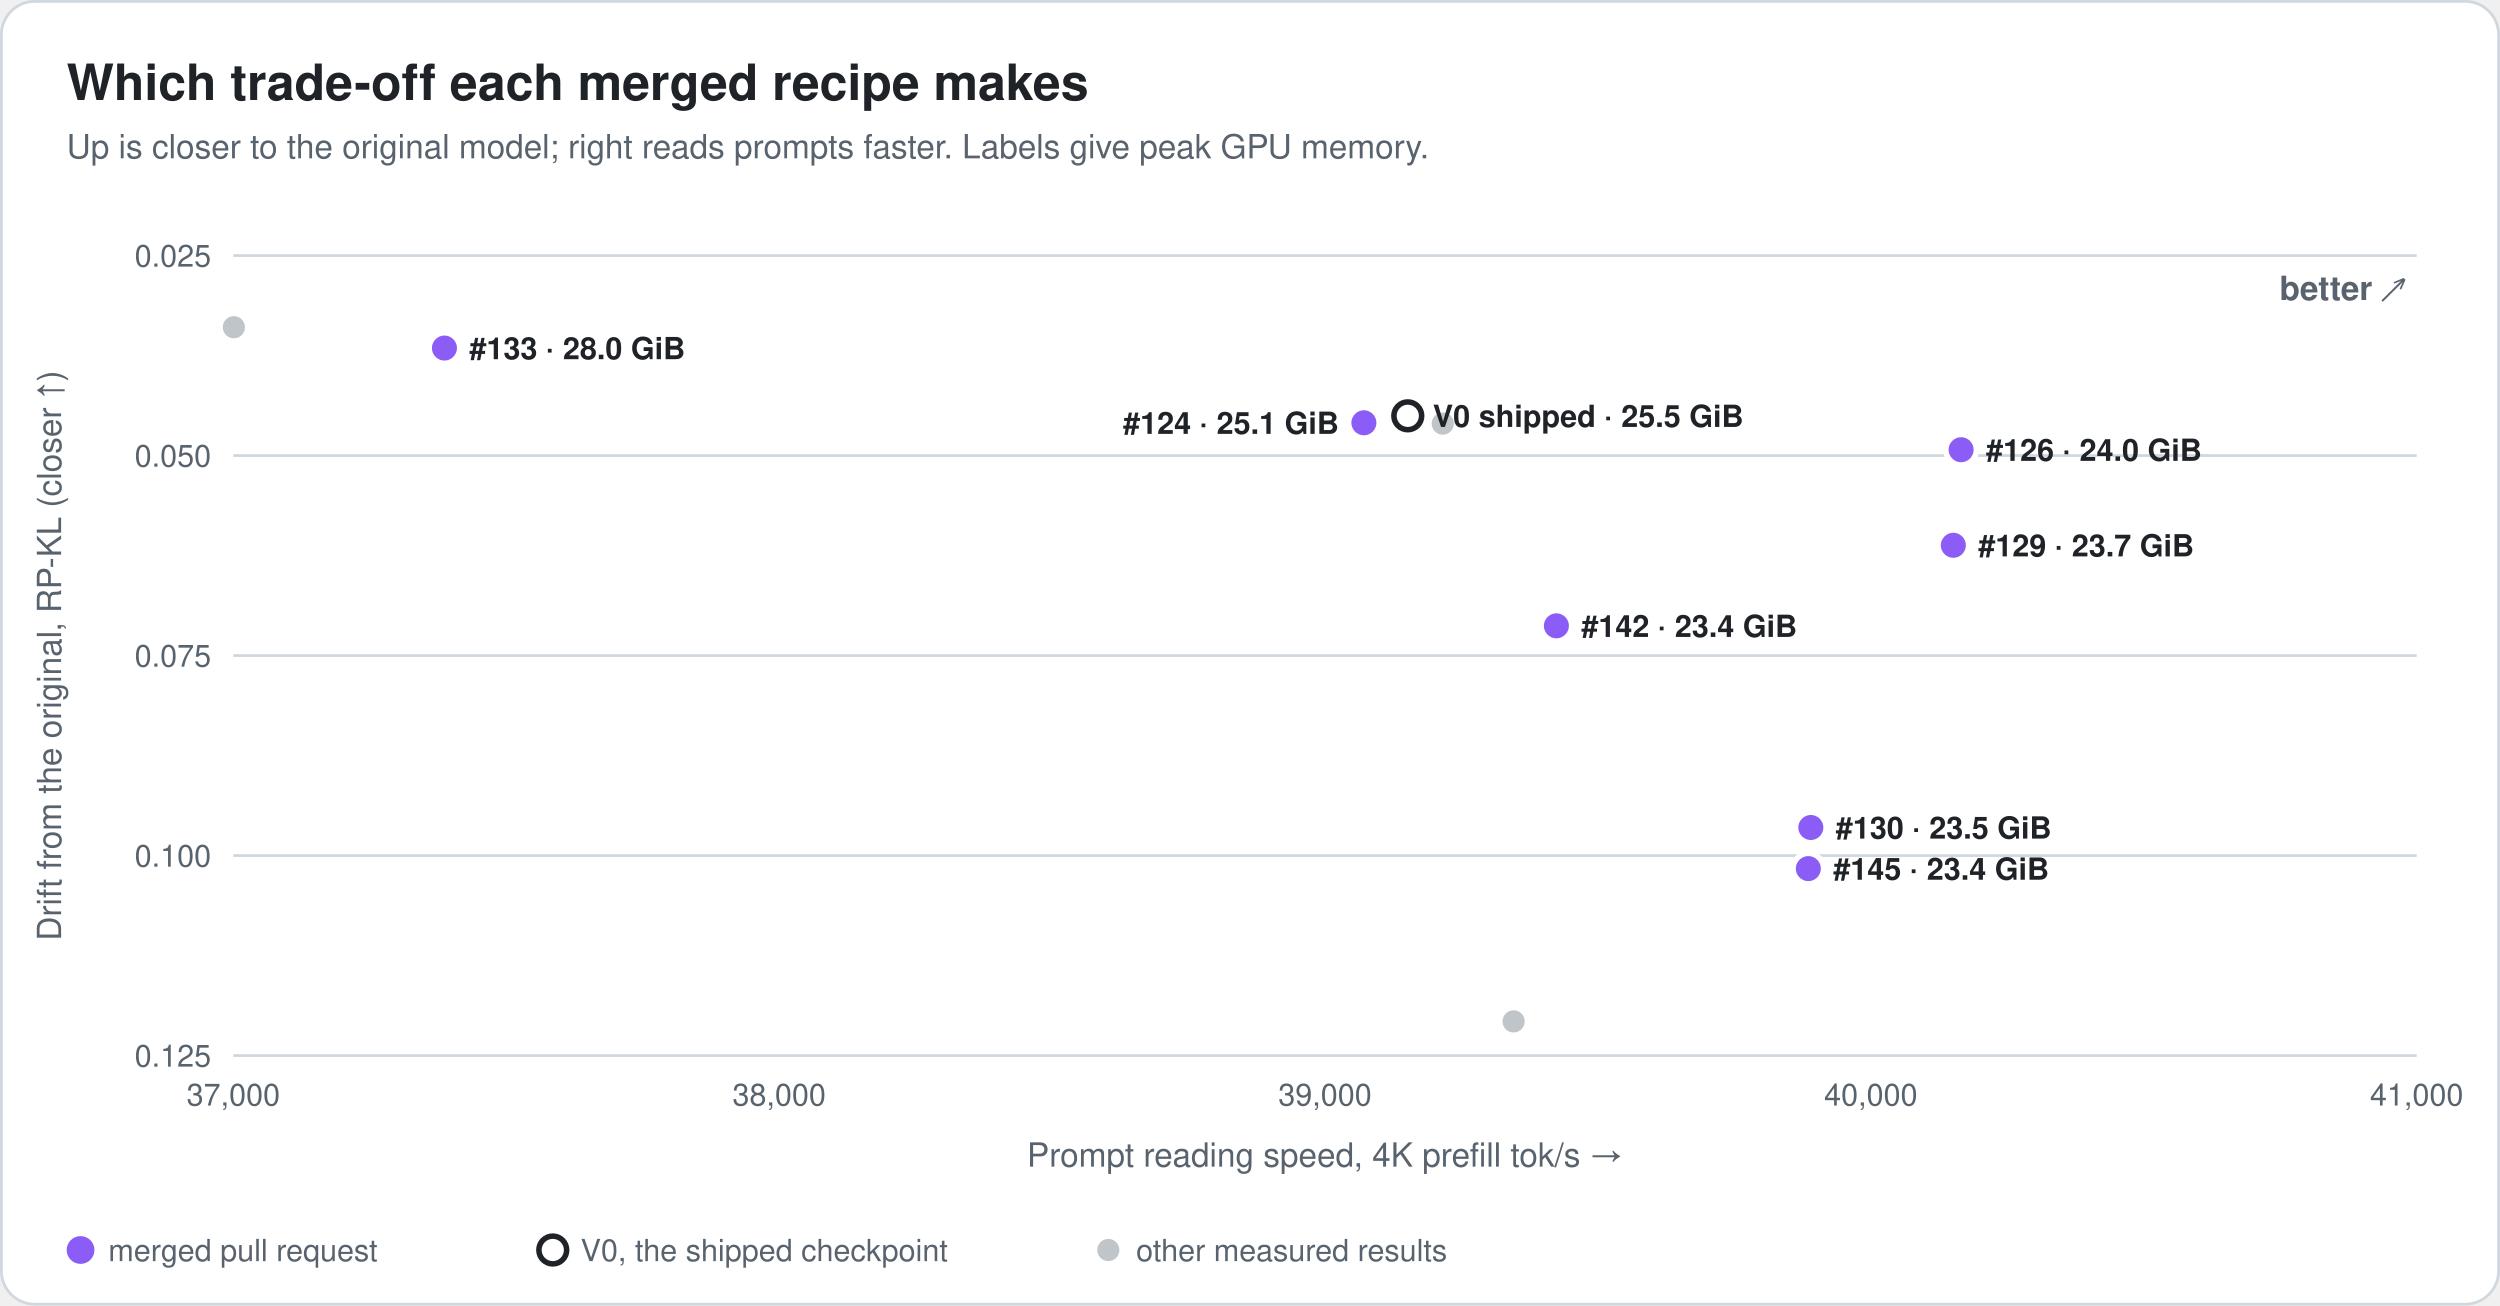
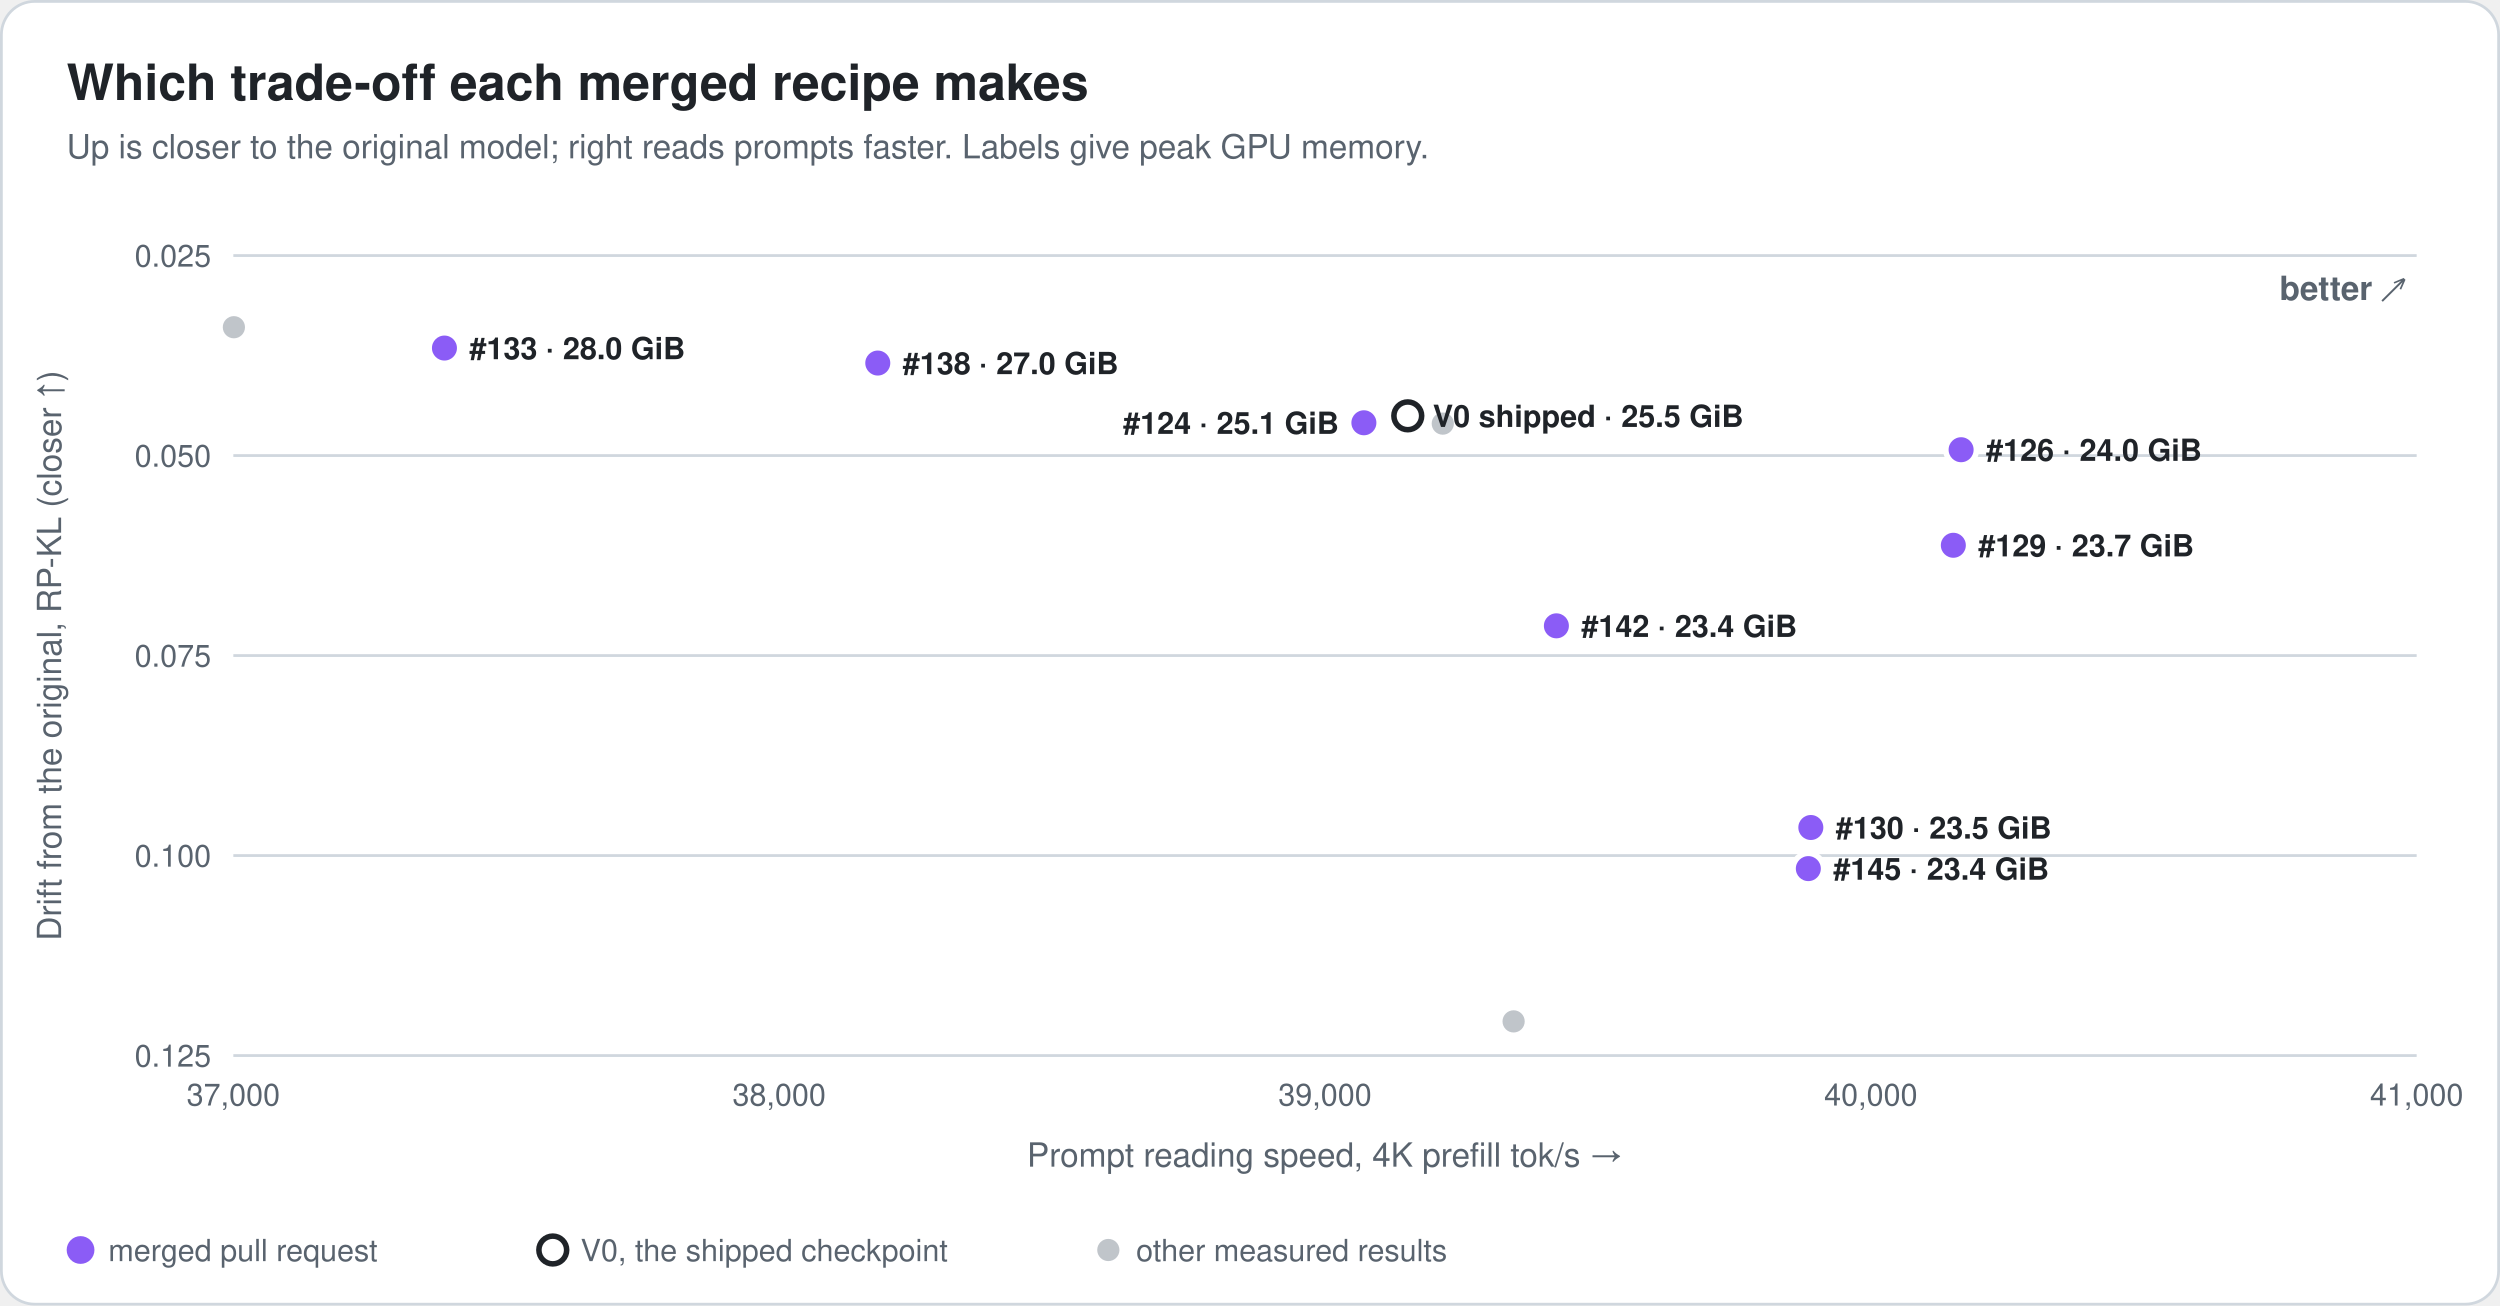
- <svg xmlns="http://www.w3.org/2000/svg" width="900" height="470" viewBox="0 0 900 470" font-family="-apple-system,BlinkMacSystemFont,'Segoe UI',Helvetica,Arial,sans-serif" role="img" aria-label="Trade-offs of 7 merged recipes against the shipped checkpoint">
+ <svg xmlns="http://www.w3.org/2000/svg" width="900" height="470" viewBox="0 0 900 470" font-family="-apple-system,BlinkMacSystemFont,'Segoe UI',Helvetica,Arial,sans-serif" role="img" aria-label="Trade-offs of 8 merged recipes against the shipped checkpoint">
  <style>
.bg{fill:#ffffff;stroke:#d0d7de}.t{fill:#1f2328}.m{fill:#59636e}.rule{stroke:#d0d7de}.ring{stroke:#ffffff}
.acc{fill:#8b5cf6}.accl{stroke:#8b5cf6}.wash{fill:#8b5cf6;fill-opacity:.1}.gry{fill:#8c959f}.rej{fill:#d03b3b}.track{fill:#eaeef2}.tk{stroke:#1f2328}
@media (prefers-color-scheme: dark){
.bg{fill:#0d1117;stroke:#30363d}.t{fill:#e6edf3}.m{fill:#9198a1}.rule{stroke:#30363d}.ring{stroke:#0d1117}
.acc{fill:#9a75f8}.accl{stroke:#9a75f8}.wash{fill:#9a75f8;fill-opacity:.14}.gry{fill:#9198a1}.rej{fill:#e5534b}.track{fill:#21262d}.tk{stroke:#e6edf3}}
</style>
  <rect class="bg" x="0.5" y="0.5" width="899" height="469" rx="12" />
  <text x="24.0" y="36.0" class="t" font-size="18" font-weight="600" text-anchor="start">Which trade-off each merged recipe makes</text>
  <text x="24.0" y="57.0" class="m" font-size="12" font-weight="400" text-anchor="start">Up is closer to the original model; right reads prompts faster. Labels give peak GPU memory.</text>
  <line class="rule" x1="84" x2="870" y1="92.0" y2="92.0" stroke-width="1" />
  <text x="76.0" y="96.0" class="m" font-size="11" font-weight="400" text-anchor="end">0.025</text>
  <line class="rule" x1="84" x2="870" y1="164.0" y2="164.0" stroke-width="1" />
  <text x="76.0" y="168.0" class="m" font-size="11" font-weight="400" text-anchor="end">0.050</text>
  <line class="rule" x1="84" x2="870" y1="236.0" y2="236.0" stroke-width="1" />
  <text x="76.0" y="240.0" class="m" font-size="11" font-weight="400" text-anchor="end">0.075</text>
  <line class="rule" x1="84" x2="870" y1="308.0" y2="308.0" stroke-width="1" />
  <text x="76.0" y="312.0" class="m" font-size="11" font-weight="400" text-anchor="end">0.100</text>
  <line class="rule" x1="84" x2="870" y1="380.0" y2="380.0" stroke-width="1" />
  <text x="76.0" y="384.0" class="m" font-size="11" font-weight="400" text-anchor="end">0.125</text>
  <text x="84.0" y="398.0" class="m" font-size="11" font-weight="400" text-anchor="middle">37,000</text>
  <text x="280.5" y="398.0" class="m" font-size="11" font-weight="400" text-anchor="middle">38,000</text>
  <text x="477.0" y="398.0" class="m" font-size="11" font-weight="400" text-anchor="middle">39,000</text>
  <text x="673.5" y="398.0" class="m" font-size="11" font-weight="400" text-anchor="middle">40,000</text>
  <text x="870.0" y="398.0" class="m" font-size="11" font-weight="400" text-anchor="middle">41,000</text>
  <text x="477.0" y="420.0" class="m" font-size="12" font-weight="400" text-anchor="middle">Prompt reading speed, 4K prefill tok/s →</text>
  <text x="22" y="236.0" class="m" font-size="12" text-anchor="middle" transform="rotate(-90 22 236.0)">Drift from the original, RP-KL (closer ↑)</text>
  <text x="866.0" y="108.0" class="m" font-size="12" font-weight="600" text-anchor="end">better ↗</text>
  <circle class="gry" cx="519.4" cy="152.5" r="4" opacity=".55" />
  <circle class="gry" cx="544.9" cy="367.7" r="4" opacity=".55" />
  <circle class="gry" cx="84.2" cy="117.8" r="4" opacity=".55" />
  <circle class="tk" cx="506.8" cy="149.7" r="5" fill="none" stroke-width="2" />
  <circle class="acc ring" cx="560.3" cy="225.3" r="5.5" stroke-width="2" />
  <circle class="acc ring" cx="651.9" cy="297.9" r="5.5" stroke-width="2" />
  <circle class="acc ring" cx="651.0" cy="312.7" r="5.5" stroke-width="2" />
  <circle class="acc ring" cx="703.2" cy="196.3" r="5.5" stroke-width="2" />
  <circle class="acc ring" cx="706.0" cy="161.9" r="5.5" stroke-width="2" />
+   <circle class="acc ring" cx="316.0" cy="130.7" r="5.5" stroke-width="2" />
  <circle class="acc ring" cx="160.0" cy="125.3" r="5.5" stroke-width="2" />
  <circle class="acc ring" cx="491.0" cy="152.2" r="5.5" stroke-width="2" />
  <text x="515.8" y="153.7" class="t" font-size="11" font-weight="600" text-anchor="start">V0 shipped · 25.5 GiB</text>
  <text x="169.0" y="129.3" class="t" font-size="11" font-weight="600" text-anchor="start">#133 · 28.0 GiB</text>
+   <text x="325.0" y="134.7" class="t" font-size="11" font-weight="600" text-anchor="start">#138 · 27.0 GiB</text>
  <text x="482.0" y="156.2" class="t" font-size="11" font-weight="600" text-anchor="end">#124 · 25.1 GiB</text>
  <text x="715.0" y="165.9" class="t" font-size="11" font-weight="600" text-anchor="start">#126 · 24.0 GiB</text>
  <text x="712.2" y="200.3" class="t" font-size="11" font-weight="600" text-anchor="start">#129 · 23.7 GiB</text>
  <text x="569.3" y="229.3" class="t" font-size="11" font-weight="600" text-anchor="start">#142 · 23.4 GiB</text>
  <text x="660.9" y="301.9" class="t" font-size="11" font-weight="600" text-anchor="start">#130 · 23.5 GiB</text>
  <text x="660.0" y="316.7" class="t" font-size="11" font-weight="600" text-anchor="start">#145 · 23.4 GiB</text>
  <circle class="acc" cx="29" cy="450" r="5" />
  <text x="39.0" y="454.0" class="m" font-size="11" font-weight="400" text-anchor="start">merged pull request</text>
  <circle class="tk" cx="199" cy="450" r="5" fill="none" stroke-width="2" />
  <text x="209.0" y="454.0" class="m" font-size="11" font-weight="400" text-anchor="start">V0, the shipped checkpoint</text>
  <circle class="gry" cx="399" cy="450" r="4" opacity=".55" />
  <text x="409.0" y="454.0" class="m" font-size="11" font-weight="400" text-anchor="start">other measured results</text>
</svg>
